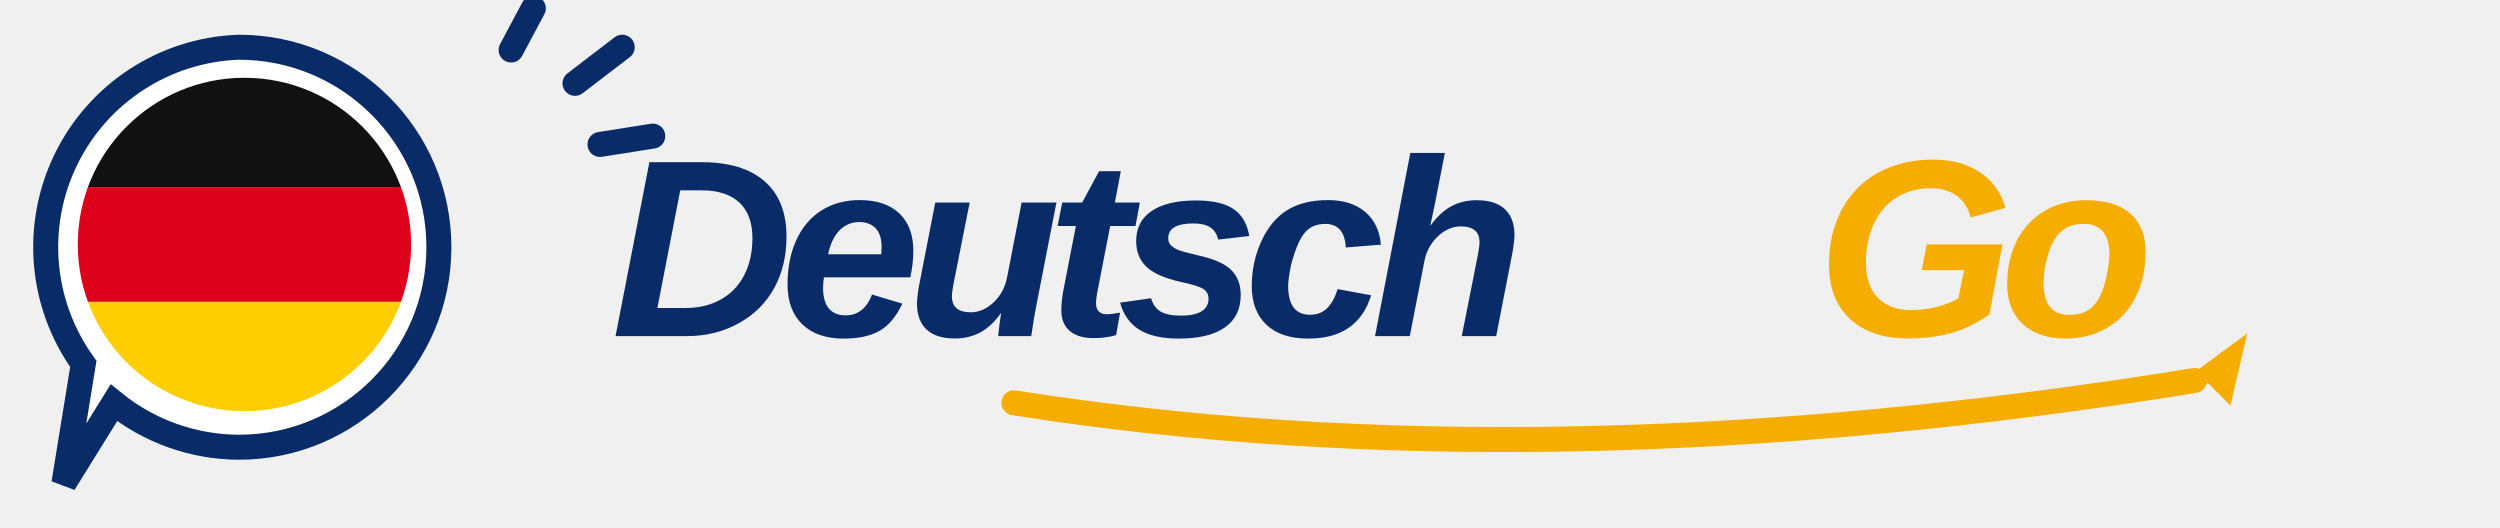
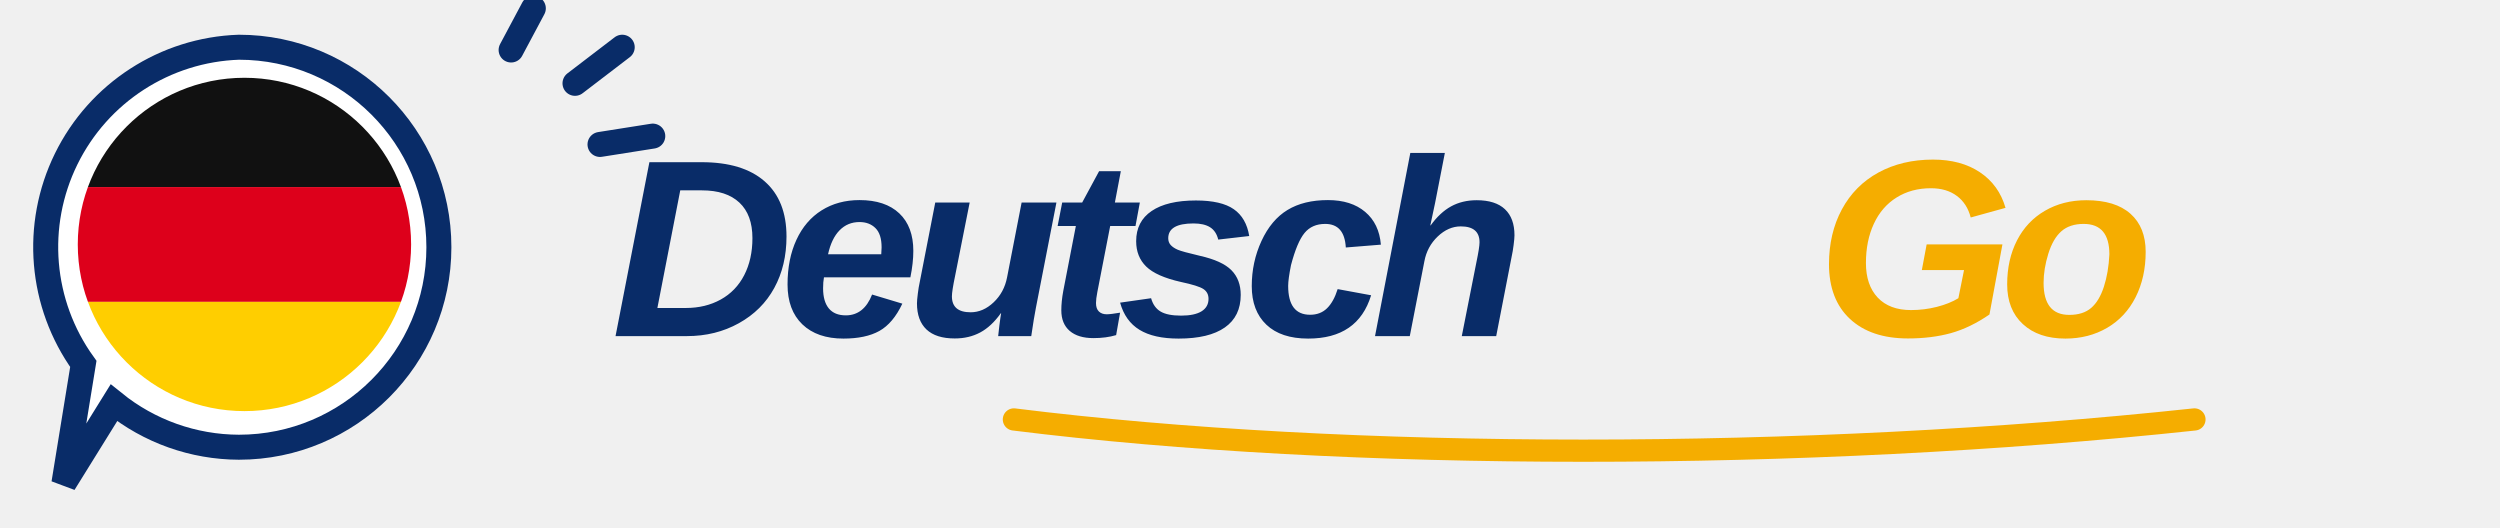
<svg xmlns="http://www.w3.org/2000/svg" viewBox="0 0 900 190" role="img" aria-labelledby="title">
  <defs>
    <clipPath id="flag">
      <circle cx="88" cy="88" r="62" />
    </clipPath>
  </defs>
  <path d="M86 17a72 72 0 0 1 0 144 72 72 0 0 1-45-16L23 174l7-43A72 72 0 0 1 86 17Z" fill="#fff" stroke="#092c68" stroke-width="9" />
  <g clip-path="url(#flag)">
    <rect x="26" y="26" width="124" height="41.34" fill="#111" />
    <rect x="26" y="67.34" width="124" height="41.33" fill="#dd001b" />
    <rect x="26" y="108.67" width="124" height="41.33" fill="#ffce00" />
  </g>
  <circle cx="88" cy="88" r="62" fill="none" stroke="#fff" stroke-width="4" />
  <path d="M184 18l8-15m15 27 17-13m-8 35 19-3" stroke="#092c68" stroke-width="9" stroke-linecap="round" />
  <text x="220" y="121" font-family="Arial,Helvetica,sans-serif" font-size="91" font-style="italic" font-weight="900" letter-spacing="-5" fill="#092c68">Deutsch</text>
  <text x="654" y="121" font-family="Arial,Helvetica,sans-serif" font-size="91" font-style="italic" font-weight="900" letter-spacing="-5" fill="#f5ad00">Go</text>
-   <path d="M365 145Q555 175 790 137" fill="none" stroke="#f5ad00" stroke-width="9" stroke-linecap="round" />
-   <path d="M786 137l23-17-6 26-8-8-9 1Z" fill="#f5ad00" />
+   <path d="M365 151 C485 166 650 166 790 151" fill="none" stroke="#f5ad00" stroke-width="8" stroke-linecap="round" />
</svg>
